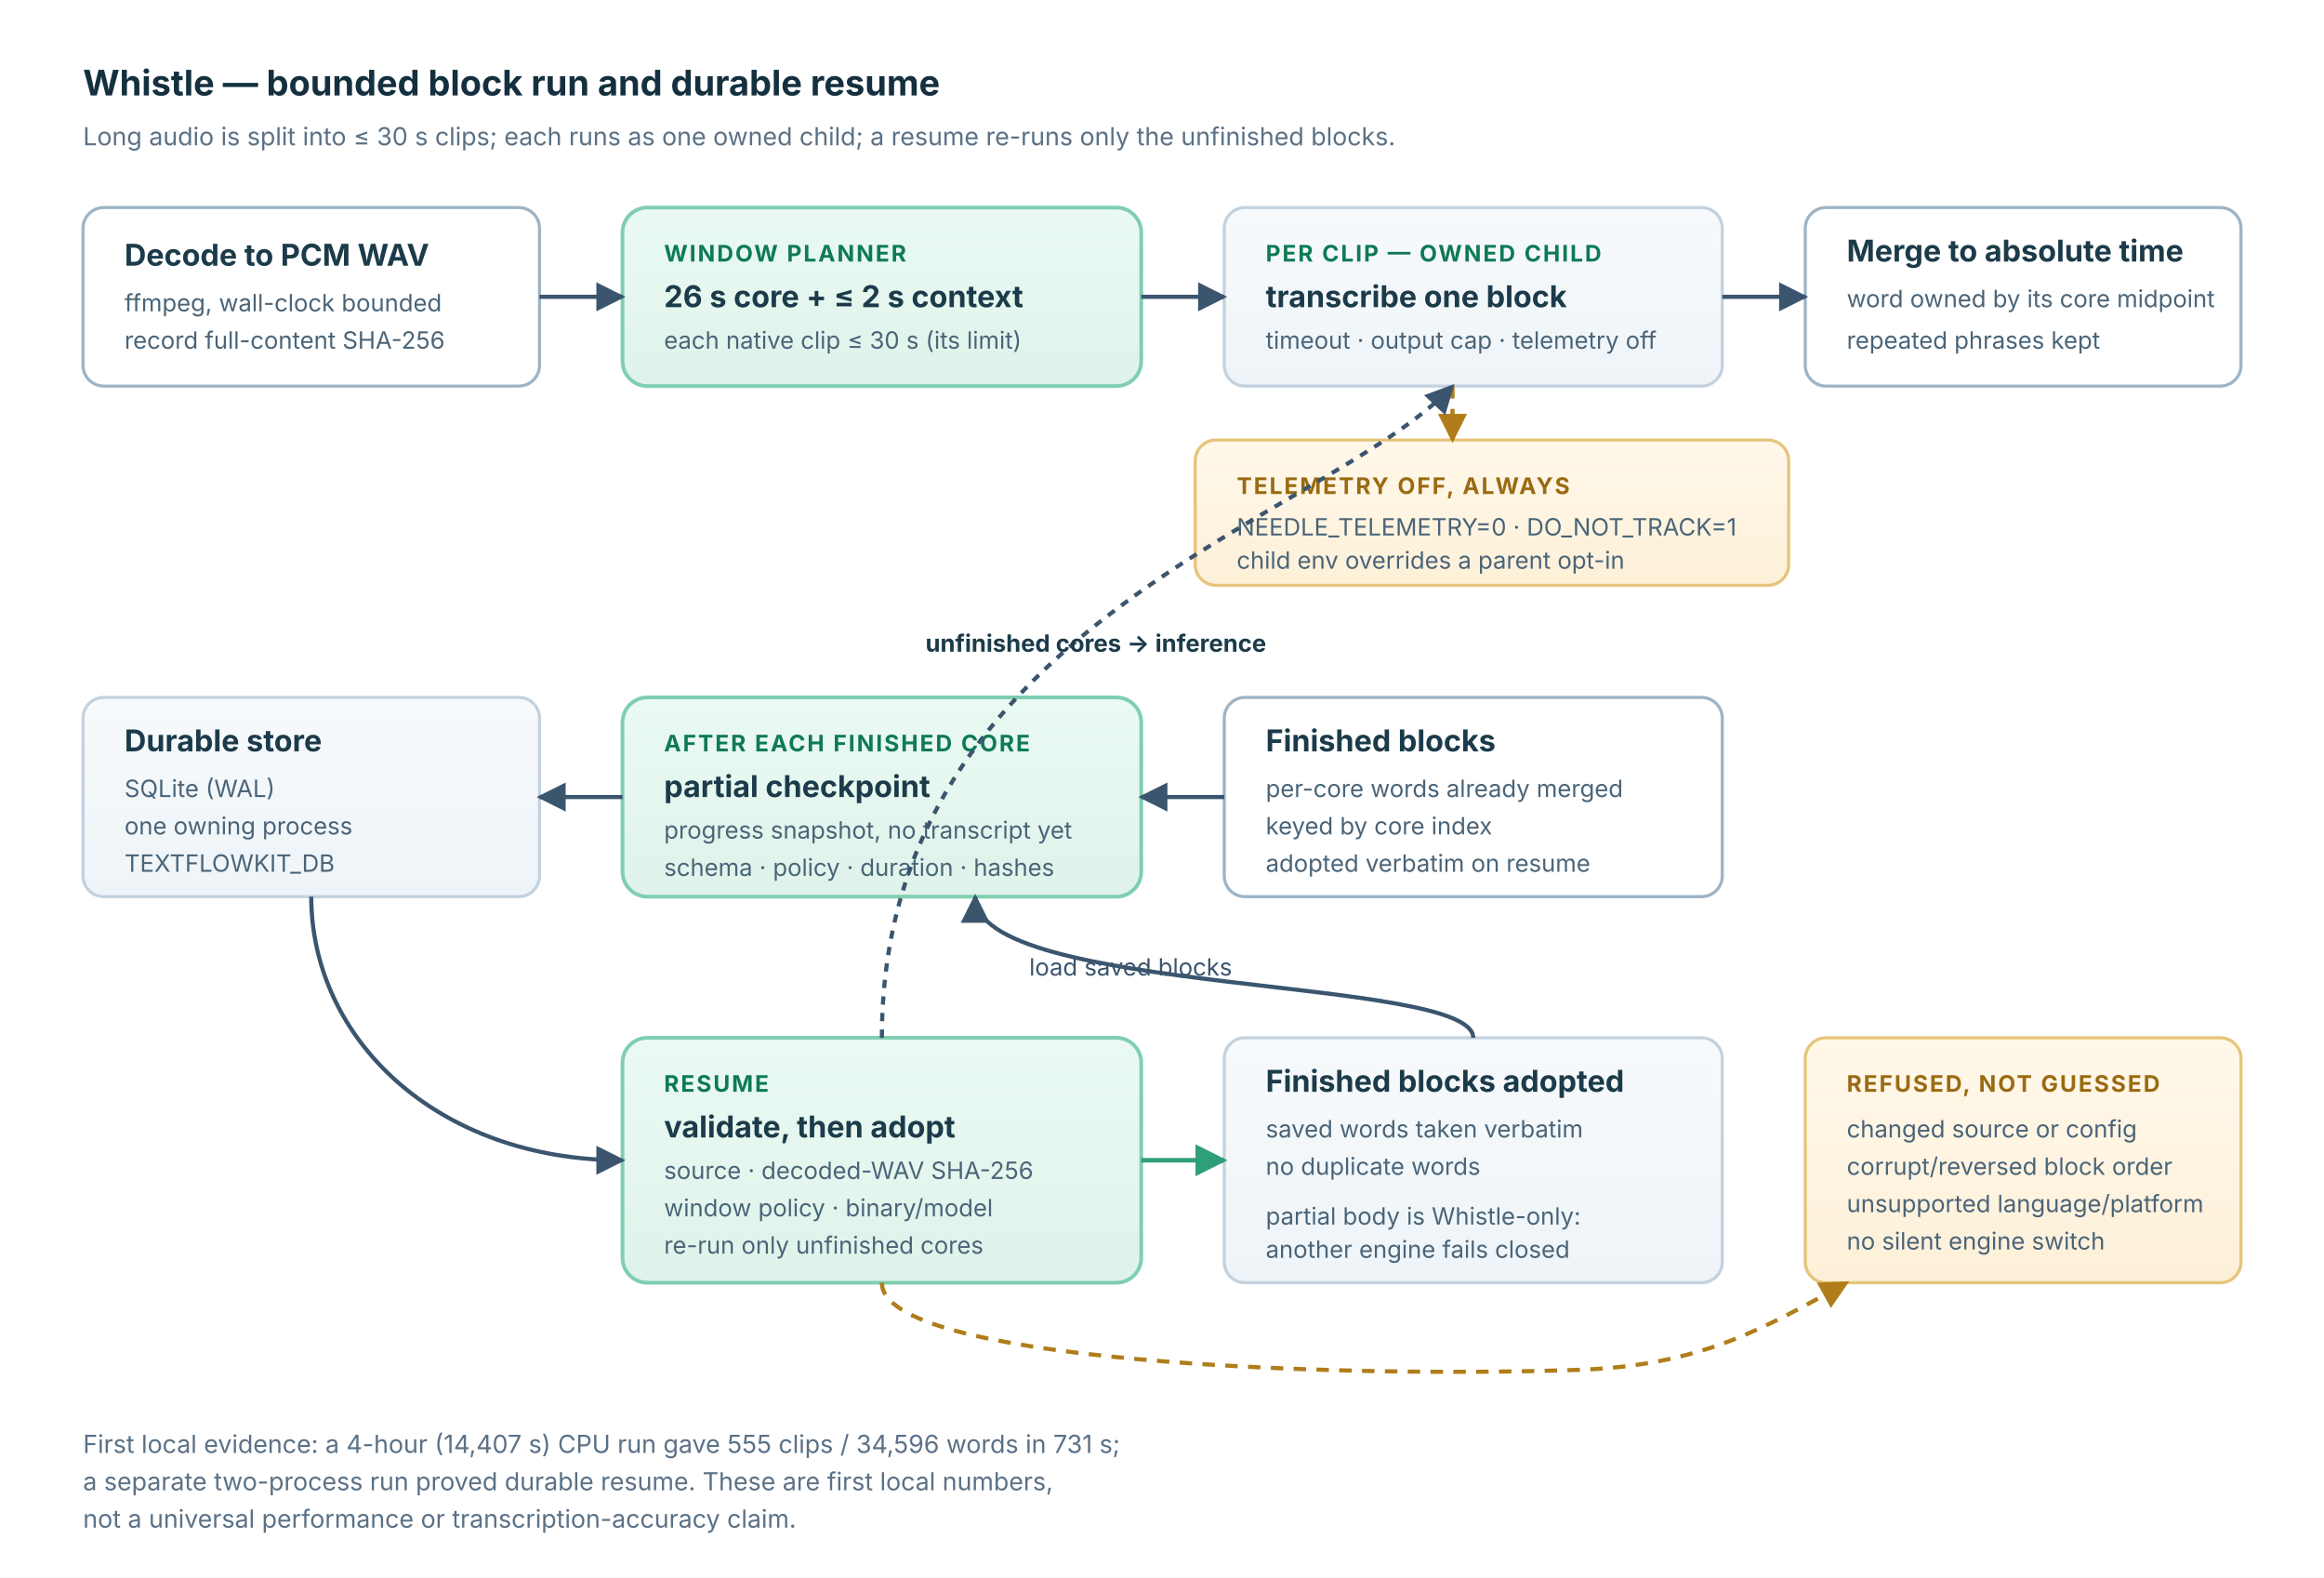
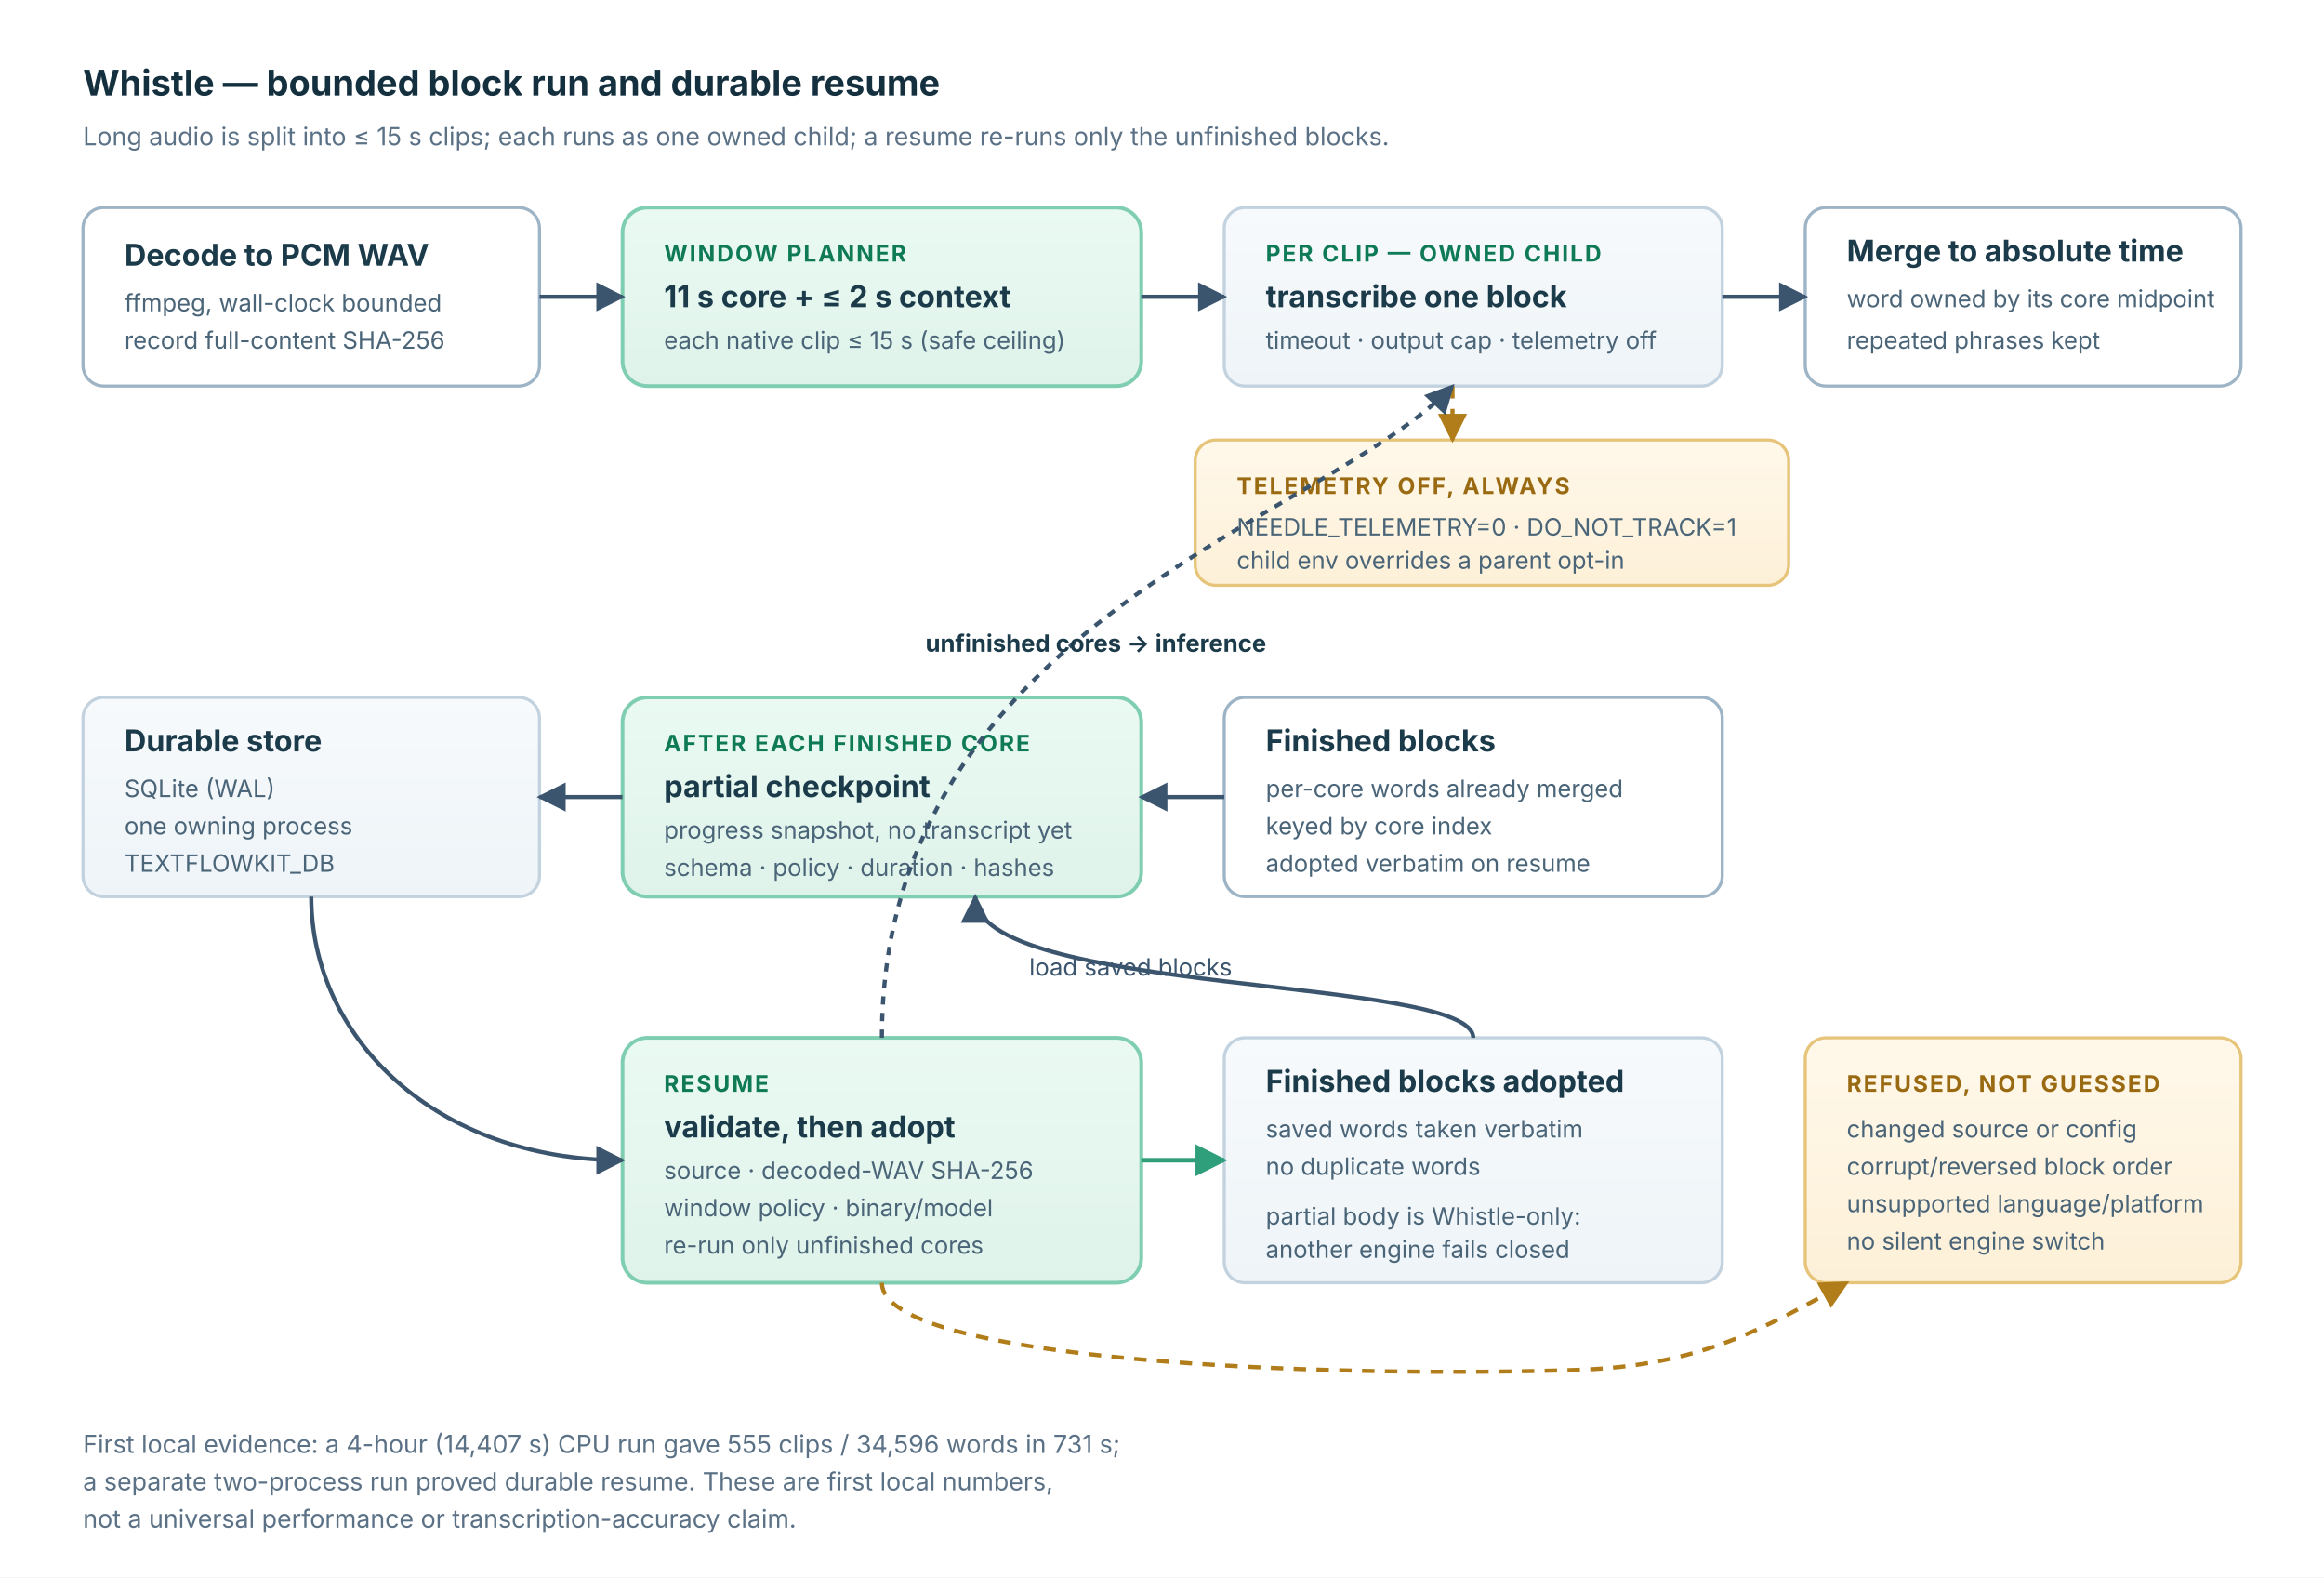
<svg xmlns="http://www.w3.org/2000/svg" viewBox="0 0 1120 760" width="1120" height="760" role="img" aria-labelledby="wfTitle wfDesc" font-family="Inter, ui-sans-serif, system-ui, 'Segoe UI', sans-serif">
  <defs>
    <marker id="a" viewBox="0 0 10 10" refX="9" refY="5" markerWidth="7" markerHeight="7" orient="auto-start-reverse">
      <path d="M 0 0 L 10 5 L 0 10 z" fill="#3b556e" />
    </marker>
    <marker id="am" viewBox="0 0 10 10" refX="9" refY="5" markerWidth="7" markerHeight="7" orient="auto-start-reverse">
      <path d="M 0 0 L 10 5 L 0 10 z" fill="#2f9e7a" />
    </marker>
    <marker id="ao" viewBox="0 0 10 10" refX="9" refY="5" markerWidth="7" markerHeight="7" orient="auto-start-reverse">
      <path d="M 0 0 L 10 5 L 0 10 z" fill="#b07d1a" />
    </marker>
    <linearGradient id="p" x1="0" y1="0" x2="0" y2="1">
      <stop offset="0" stop-color="#f7fafc" />
      <stop offset="1" stop-color="#eef4f8" />
    </linearGradient>
    <linearGradient id="cp" x1="0" y1="0" x2="0" y2="1">
      <stop offset="0" stop-color="#eafaf3" />
      <stop offset="1" stop-color="#dff3ea" />
    </linearGradient>
    <linearGradient id="op" x1="0" y1="0" x2="0" y2="1">
      <stop offset="0" stop-color="#fff8ea" />
      <stop offset="1" stop-color="#fdf0d8" />
    </linearGradient>
  </defs>
  <style>
    .box  { fill: url(#p); stroke: #c3d2df; stroke-width: 1.5; rx: 10; }
    .core { fill: url(#cp); stroke: #7fceb1; stroke-width: 1.8; rx: 12; }
    .opt  { fill: url(#op); stroke: #e6c47a; stroke-width: 1.5; rx: 10; }
    .io   { fill: #ffffff; stroke: #9db4c6; stroke-width: 1.5; rx: 10; }
    .h    { fill: #14303f; font-size: 17px; font-weight: 700; }
    .hs   { fill: #1c3b4a; font-size: 14.5px; font-weight: 700; }
    .t    { fill: #2a4356; font-size: 12.5px; }
    .ts   { fill: #4a6478; font-size: 11.5px; }
    .tag  { fill: #0f7a56; font-size: 11px; font-weight: 700; letter-spacing: .08em; }
    .tag2 { fill: #9a6a12; font-size: 11px; font-weight: 700; letter-spacing: .08em; }
    .edge { stroke: #3b556e; stroke-width: 2; fill: none; marker-end: url(#a); }
    .edgeM{ stroke: #2f9e7a; stroke-width: 2.2; fill: none; marker-end: url(#am); }
    .edgeO{ stroke: #b07d1a; stroke-width: 2; fill: none; stroke-dasharray: 6 5;
            marker-end: url(#ao); }
    .edgeR{ stroke: #3b556e; stroke-width: 2; fill: none; marker-end: url(#a);
            stroke-dasharray: 4 4; }
    .el   { fill: #3b556e; font-size: 11.5px; }
    .elR  { fill: #1c3b4a; font-size: 11.5px; font-weight: 700; }
    .cap  { fill: #5b7186; font-size: 12px; }
  </style>
  <rect x="0" y="0" width="1120" height="760" fill="#ffffff" />
  <text x="40" y="46" class="h">Whistle — bounded block run and durable resume</text>
-   <text x="40" y="70" class="cap">Long audio is split into ≤ 30 s clips; each runs as one owned child; a resume re-runs only the unfinished blocks.</text>
+   <text x="40" y="70" class="cap">Long audio is split into ≤ 15 s clips; each runs as one owned child; a resume re-runs only the unfinished blocks.</text>
  <rect class="io" x="40" y="100" width="220" height="86" />
  <text x="60" y="128" class="hs">Decode to PCM WAV</text>
  <text x="60" y="150" class="ts">ffmpeg, wall-clock bounded</text>
  <text x="60" y="168" class="ts">record full-content SHA-256</text>
  <rect class="core" x="300" y="100" width="250" height="86" />
  <text x="320" y="126" class="tag">WINDOW PLANNER</text>
-   <text x="320" y="148" class="hs">26 s core + ≤ 2 s context</text>
-   <text x="320" y="168" class="ts">each native clip ≤ 30 s (its limit)</text>
+   <text x="320" y="148" class="hs">11 s core + ≤ 2 s context</text>
+   <text x="320" y="168" class="ts">each native clip ≤ 15 s (safe ceiling)</text>
  <path class="edge" d="M 260 143 L 300 143" />
  <rect class="box" x="590" y="100" width="240" height="86" />
  <text x="610" y="126" class="tag">PER CLIP — OWNED CHILD</text>
  <text x="610" y="148" class="hs">transcribe one block</text>
  <text x="610" y="168" class="ts">timeout · output cap · telemetry off</text>
  <path class="edge" d="M 550 143 L 590 143" />
  <rect class="io" x="870" y="100" width="210" height="86" />
  <text x="890" y="126" class="hs">Merge to absolute time</text>
  <text x="890" y="148" class="ts">word owned by its core midpoint</text>
  <text x="890" y="168" class="ts">repeated phrases kept</text>
  <path class="edge" d="M 830 143 L 870 143" />
  <rect class="opt" x="576" y="212" width="286" height="70" />
  <text x="596" y="238" class="tag2">TELEMETRY OFF, ALWAYS</text>
  <text x="596" y="258" class="ts">NEEDLE_TELEMETRY=0 · DO_NOT_TRACK=1</text>
  <text x="596" y="274" class="ts">child env overrides a parent opt-in</text>
  <path class="edgeO" d="M 700 186 L 700 212" />
  <rect class="box" x="40" y="336" width="220" height="96" />
  <text x="60" y="362" class="hs">Durable store</text>
  <text x="60" y="384" class="ts">SQLite (WAL)</text>
  <text x="60" y="402" class="ts">one owning process</text>
  <text x="60" y="420" class="ts">TEXTFLOWKIT_DB</text>
  <rect class="core" x="300" y="336" width="250" height="96" />
  <text x="320" y="362" class="tag">AFTER EACH FINISHED CORE</text>
  <text x="320" y="384" class="hs">partial checkpoint</text>
  <text x="320" y="404" class="ts">progress snapshot, no transcript yet</text>
  <text x="320" y="422" class="ts">schema · policy · duration · hashes</text>
  <rect class="io" x="590" y="336" width="240" height="96" />
  <text x="610" y="362" class="hs">Finished blocks</text>
  <text x="610" y="384" class="ts">per-core words already merged</text>
  <text x="610" y="402" class="ts">keyed by core index</text>
  <text x="610" y="420" class="ts">adopted verbatim on resume</text>
  <path class="edge" d="M 590 384 L 550 384" />
  <path class="edge" d="M 300 384 L 260 384" />
  <rect class="core" x="300" y="500" width="250" height="118" />
  <text x="320" y="526" class="tag">RESUME</text>
  <text x="320" y="548" class="hs">validate, then adopt</text>
  <text x="320" y="568" class="ts">source · decoded-WAV SHA-256</text>
  <text x="320" y="586" class="ts">window policy · binary/model</text>
  <text x="320" y="604" class="ts">re-run only unfinished cores</text>
  <rect class="box" x="590" y="500" width="240" height="118" />
  <text x="610" y="526" class="hs">Finished blocks adopted</text>
  <text x="610" y="548" class="ts">saved words taken verbatim</text>
  <text x="610" y="566" class="ts">no duplicate words</text>
  <text x="610" y="590" class="ts">partial body is Whistle-only:</text>
  <text x="610" y="606" class="ts">another engine fails closed</text>
  <path class="edge" d="M 150 432 C 150 500, 210 559, 300 559" />
  <path class="edgeM" d="M 550 559 L 590 559" />
  <path class="edge" d="M 710 500 C 710 470, 470 480, 470 432" />
  <text x="496" y="470" class="el">load saved blocks</text>
  <rect class="opt" x="870" y="500" width="210" height="118" />
  <text x="890" y="526" class="tag2">REFUSED, NOT GUESSED</text>
  <text x="890" y="548" class="ts">changed source or config</text>
  <text x="890" y="566" class="ts">corrupt/reversed block order</text>
  <text x="890" y="584" class="ts">unsupported language/platform</text>
  <text x="890" y="602" class="ts">no silent engine switch</text>
  <path class="edgeO" d="M 425 618 C 425 656, 640 664, 760 660 C 820 658, 850 640, 890 618" />
  <path class="edgeR" d="M 425 500 C 425 300, 640 250, 700 186" />
  <text x="446" y="314" class="elR">unfinished cores → inference</text>
  <text x="40" y="700" class="cap">First local evidence: a 4-hour (14,407 s) CPU run gave 555 clips / 34,596 words in 731 s;</text>
  <text x="40" y="718" class="cap">a separate two-process run proved durable resume. These are first local numbers,</text>
  <text x="40" y="736" class="cap">not a universal performance or transcription-accuracy claim.</text>
</svg>
